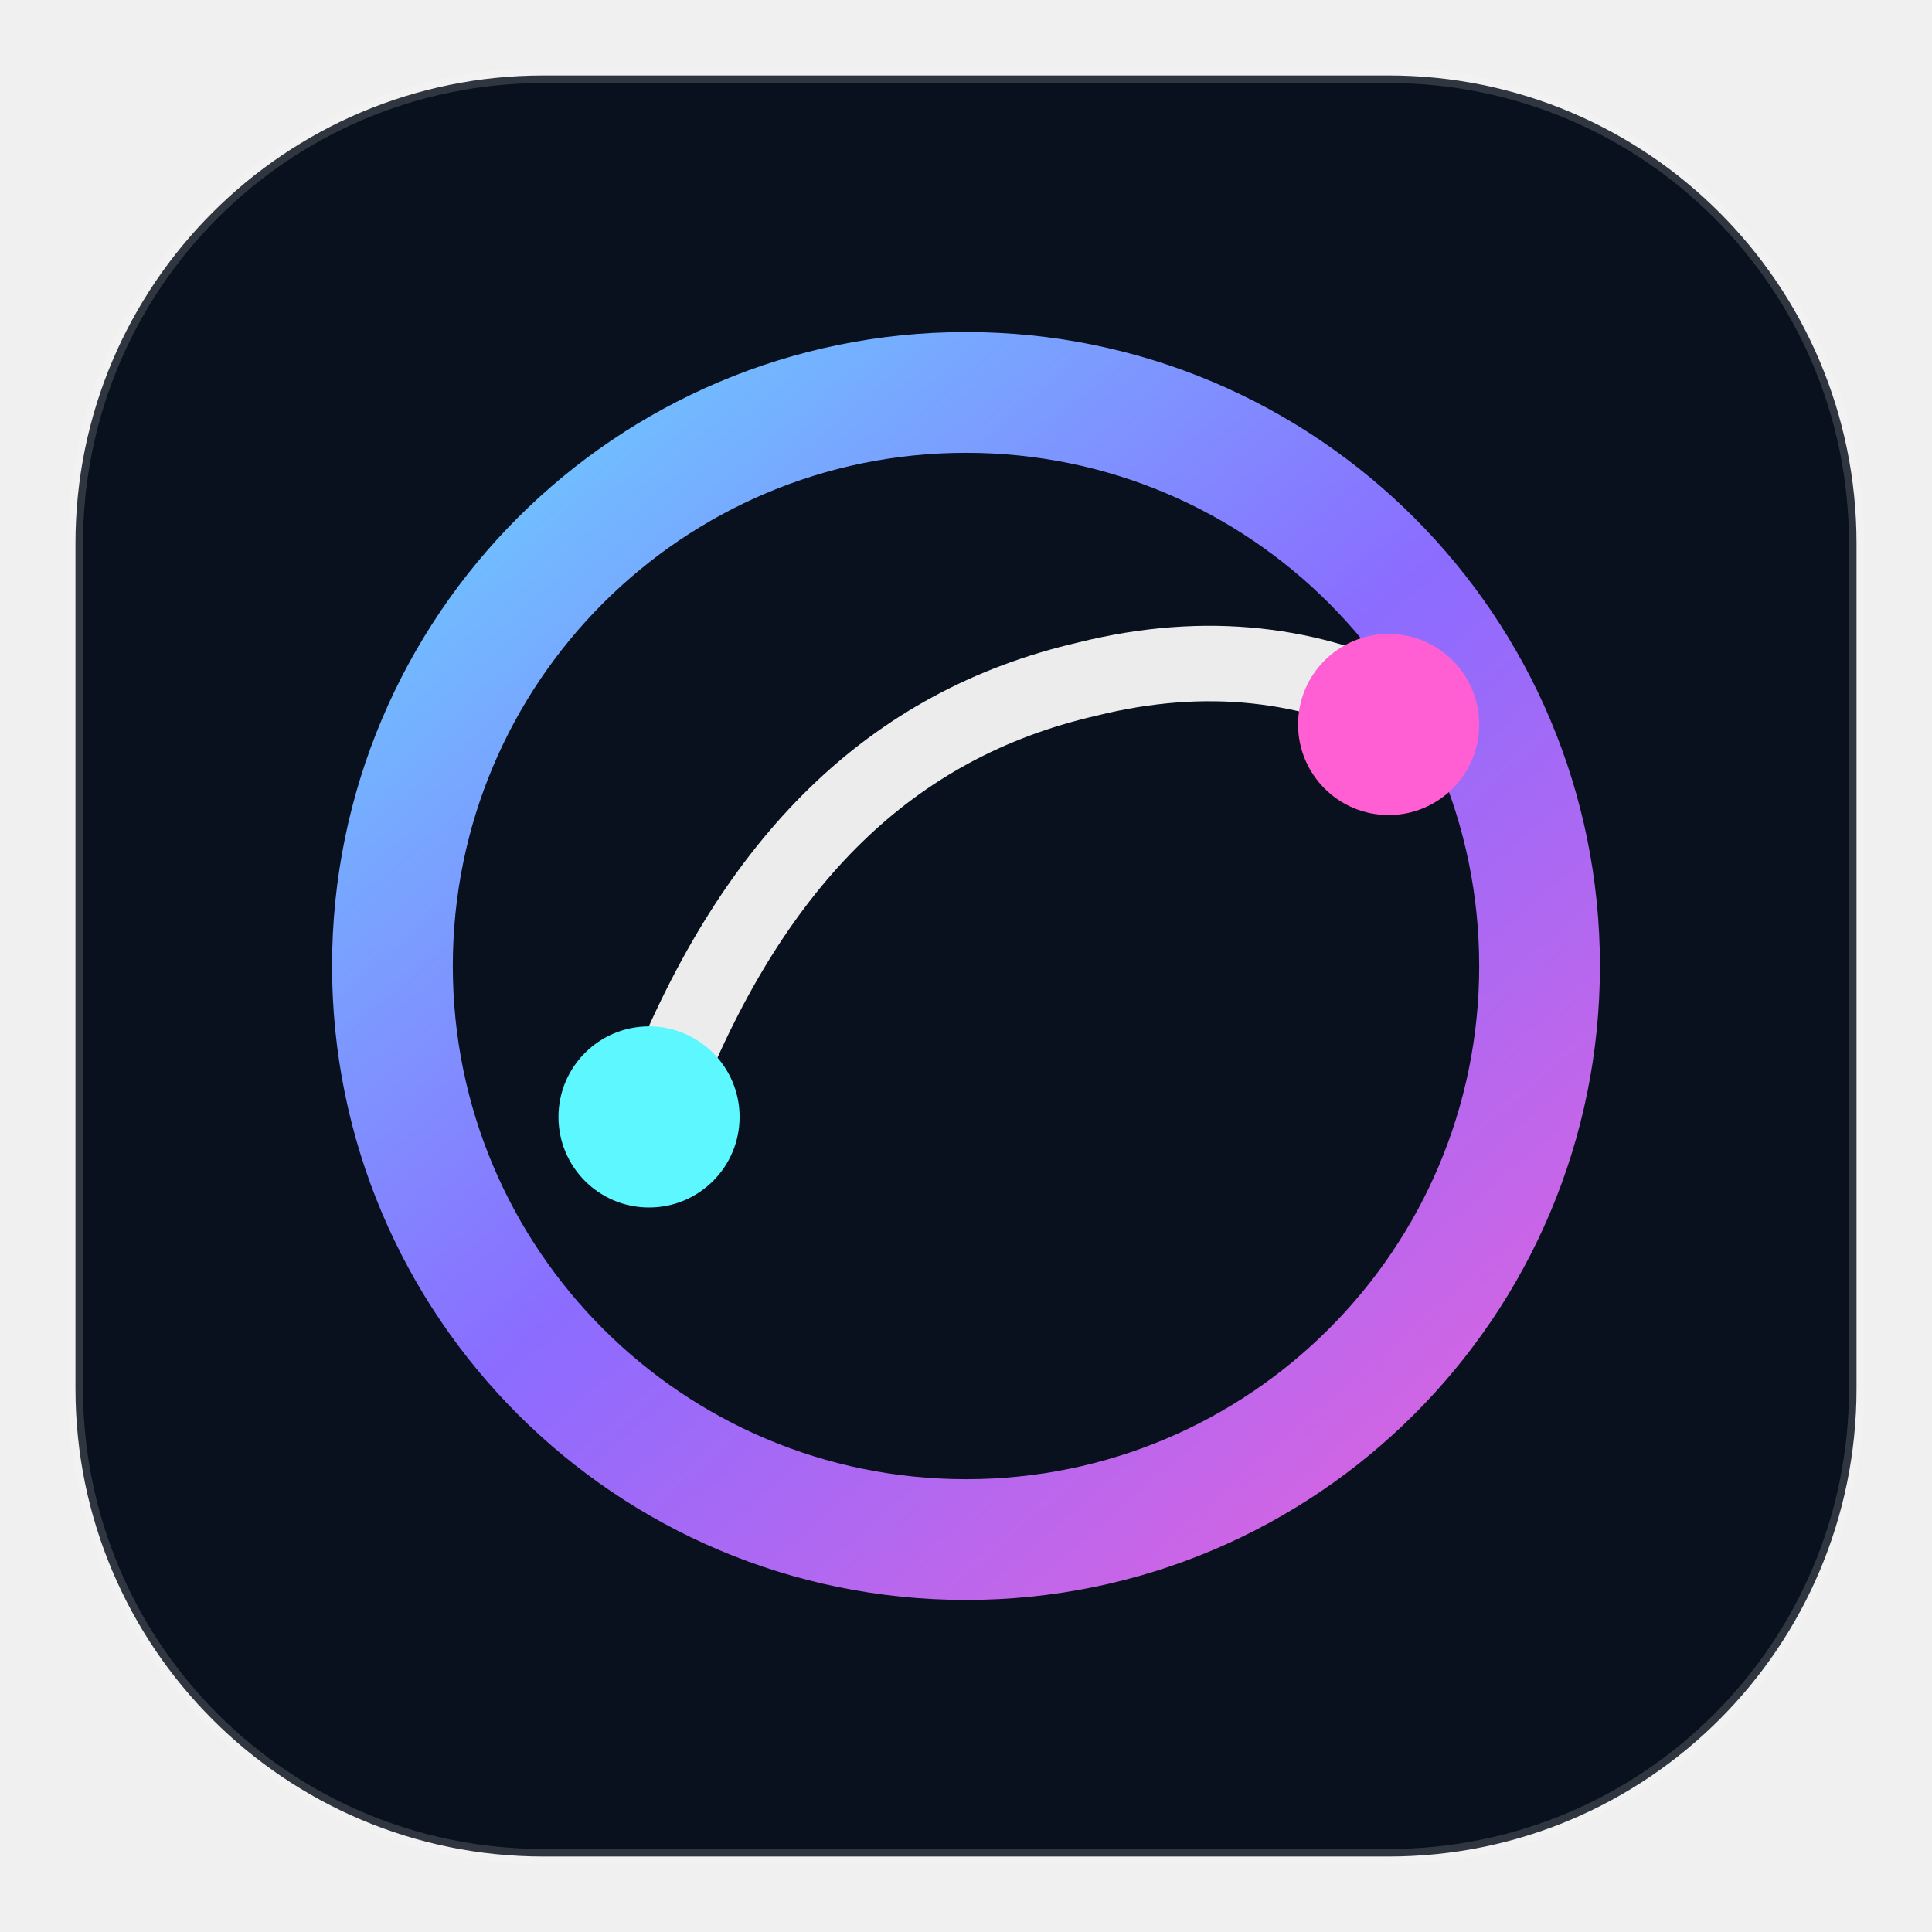
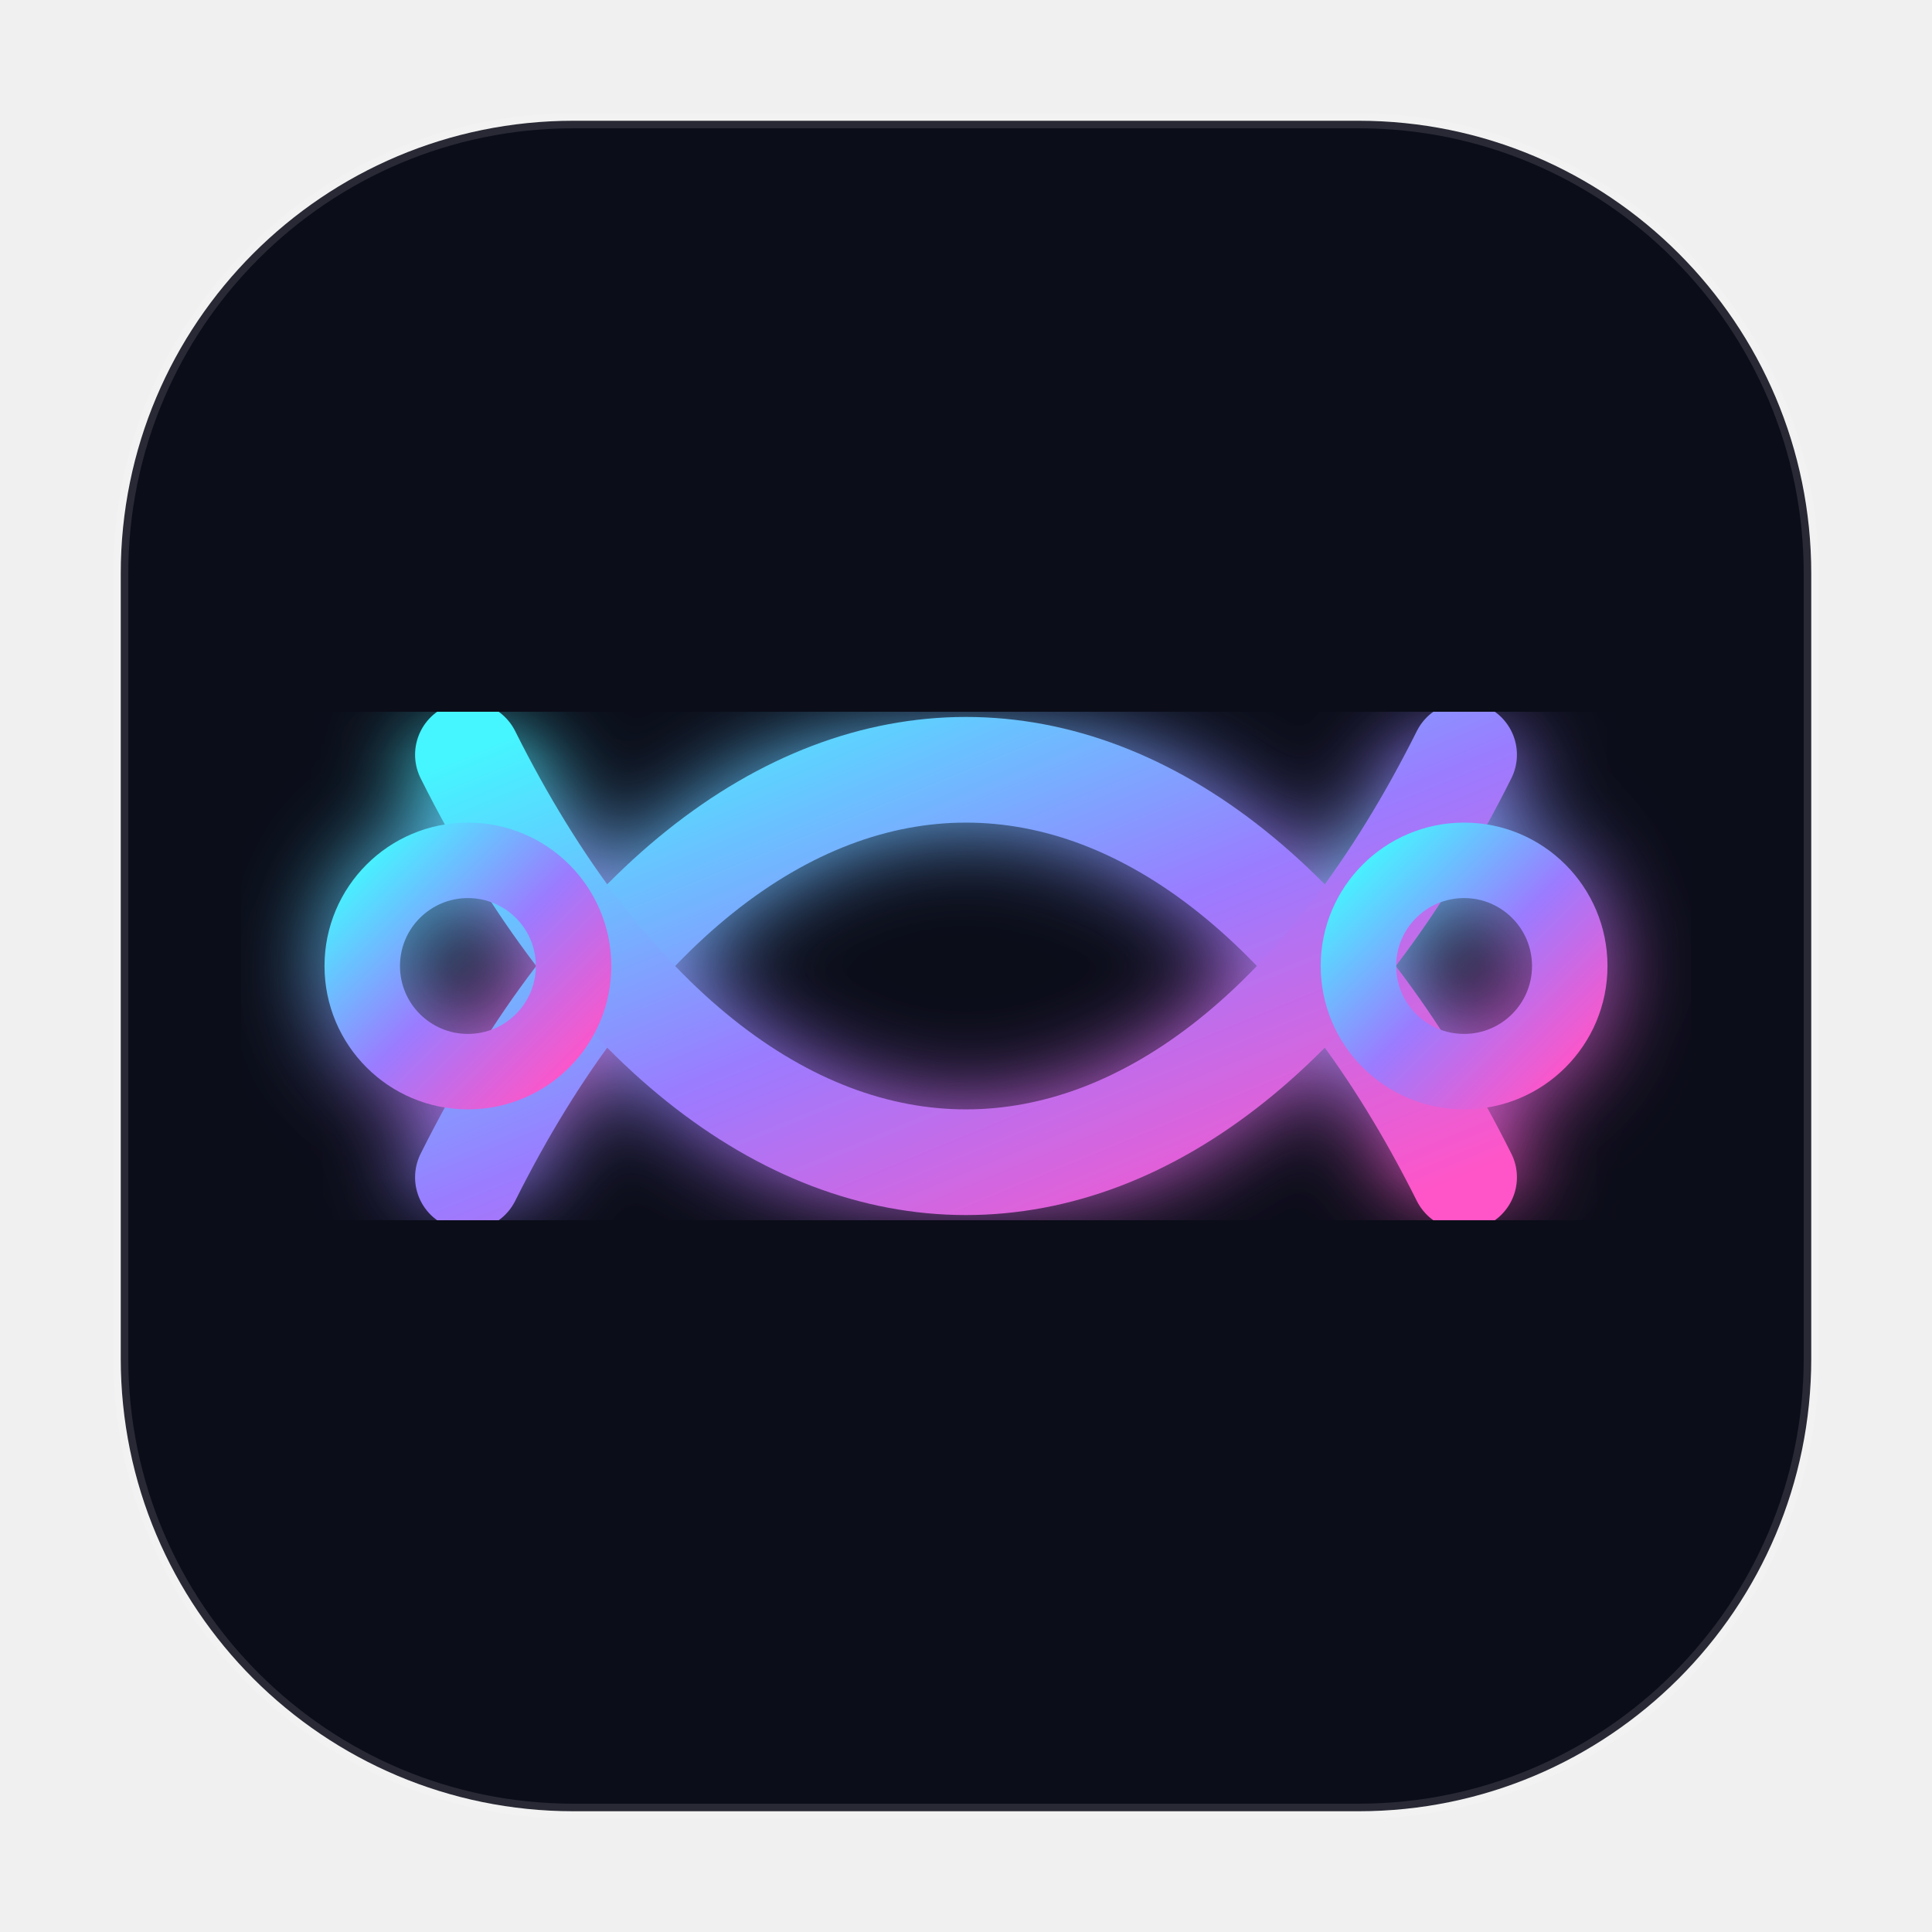
<svg xmlns="http://www.w3.org/2000/svg" viewBox="0 0 128 128">
  <defs>
-     <linearGradient id="g" x1="15" y1="10" x2="110" y2="120" gradientUnits="userSpaceOnUse">
-       <stop stop-color="#5df7ff" />
-       <stop offset=".5" stop-color="#8b6cff" />
-       <stop offset="1" stop-color="#ff5fd2" />
+     <linearGradient id="g" x1="0" x2="1" y1="0" y2="1">
+       <stop stop-color="#45f5ff" />
+       <stop offset=".52" stop-color="#9b7bff" />
+       <stop offset="1" stop-color="#ff55c8" />
    </linearGradient>
+     <filter id="glow">
+       <feGaussianBlur stdDeviation="3" result="b" />
+       <feMerge>
+         <feMergeNode in="b" />
+         <feMergeNode in="SourceGraphic" />
+       </feMerge>
+     </filter>
  </defs>
-   <rect x="5" y="5" width="118" height="118" rx="31" fill="#08111d" stroke="rgba(255,255,255,.16)" />
-   <circle cx="64" cy="64" r="38" fill="none" stroke="url(#g)" stroke-width="8" />
-   <path d="M44 72c6-15 15-24 28-27 8-2 15-1 21 2" fill="none" stroke="#fff" stroke-opacity=".92" stroke-width="5" stroke-linecap="round" />
-   <circle cx="43" cy="74" r="6" fill="#5df7ff" />
-   <circle cx="92" cy="48" r="6" fill="#ff5fd2" />
+   <rect x="8" y="8" width="112" height="112" rx="30" fill="#0b0d19" stroke="rgba(255,255,255,.12)" />
+   <g fill="none" stroke="url(#g)" stroke-linecap="round" filter="url(#glow)">
+     <path stroke-width="7" d="M31 78c18-36 48-36 66 0" />
+     <path stroke-width="7" d="M31 50c18 36 48 36 66 0" />
+     <circle cx="31" cy="64" r="7" stroke-width="5" />
+     <circle cx="97" cy="64" r="7" stroke-width="5" />
+   </g>
</svg>
